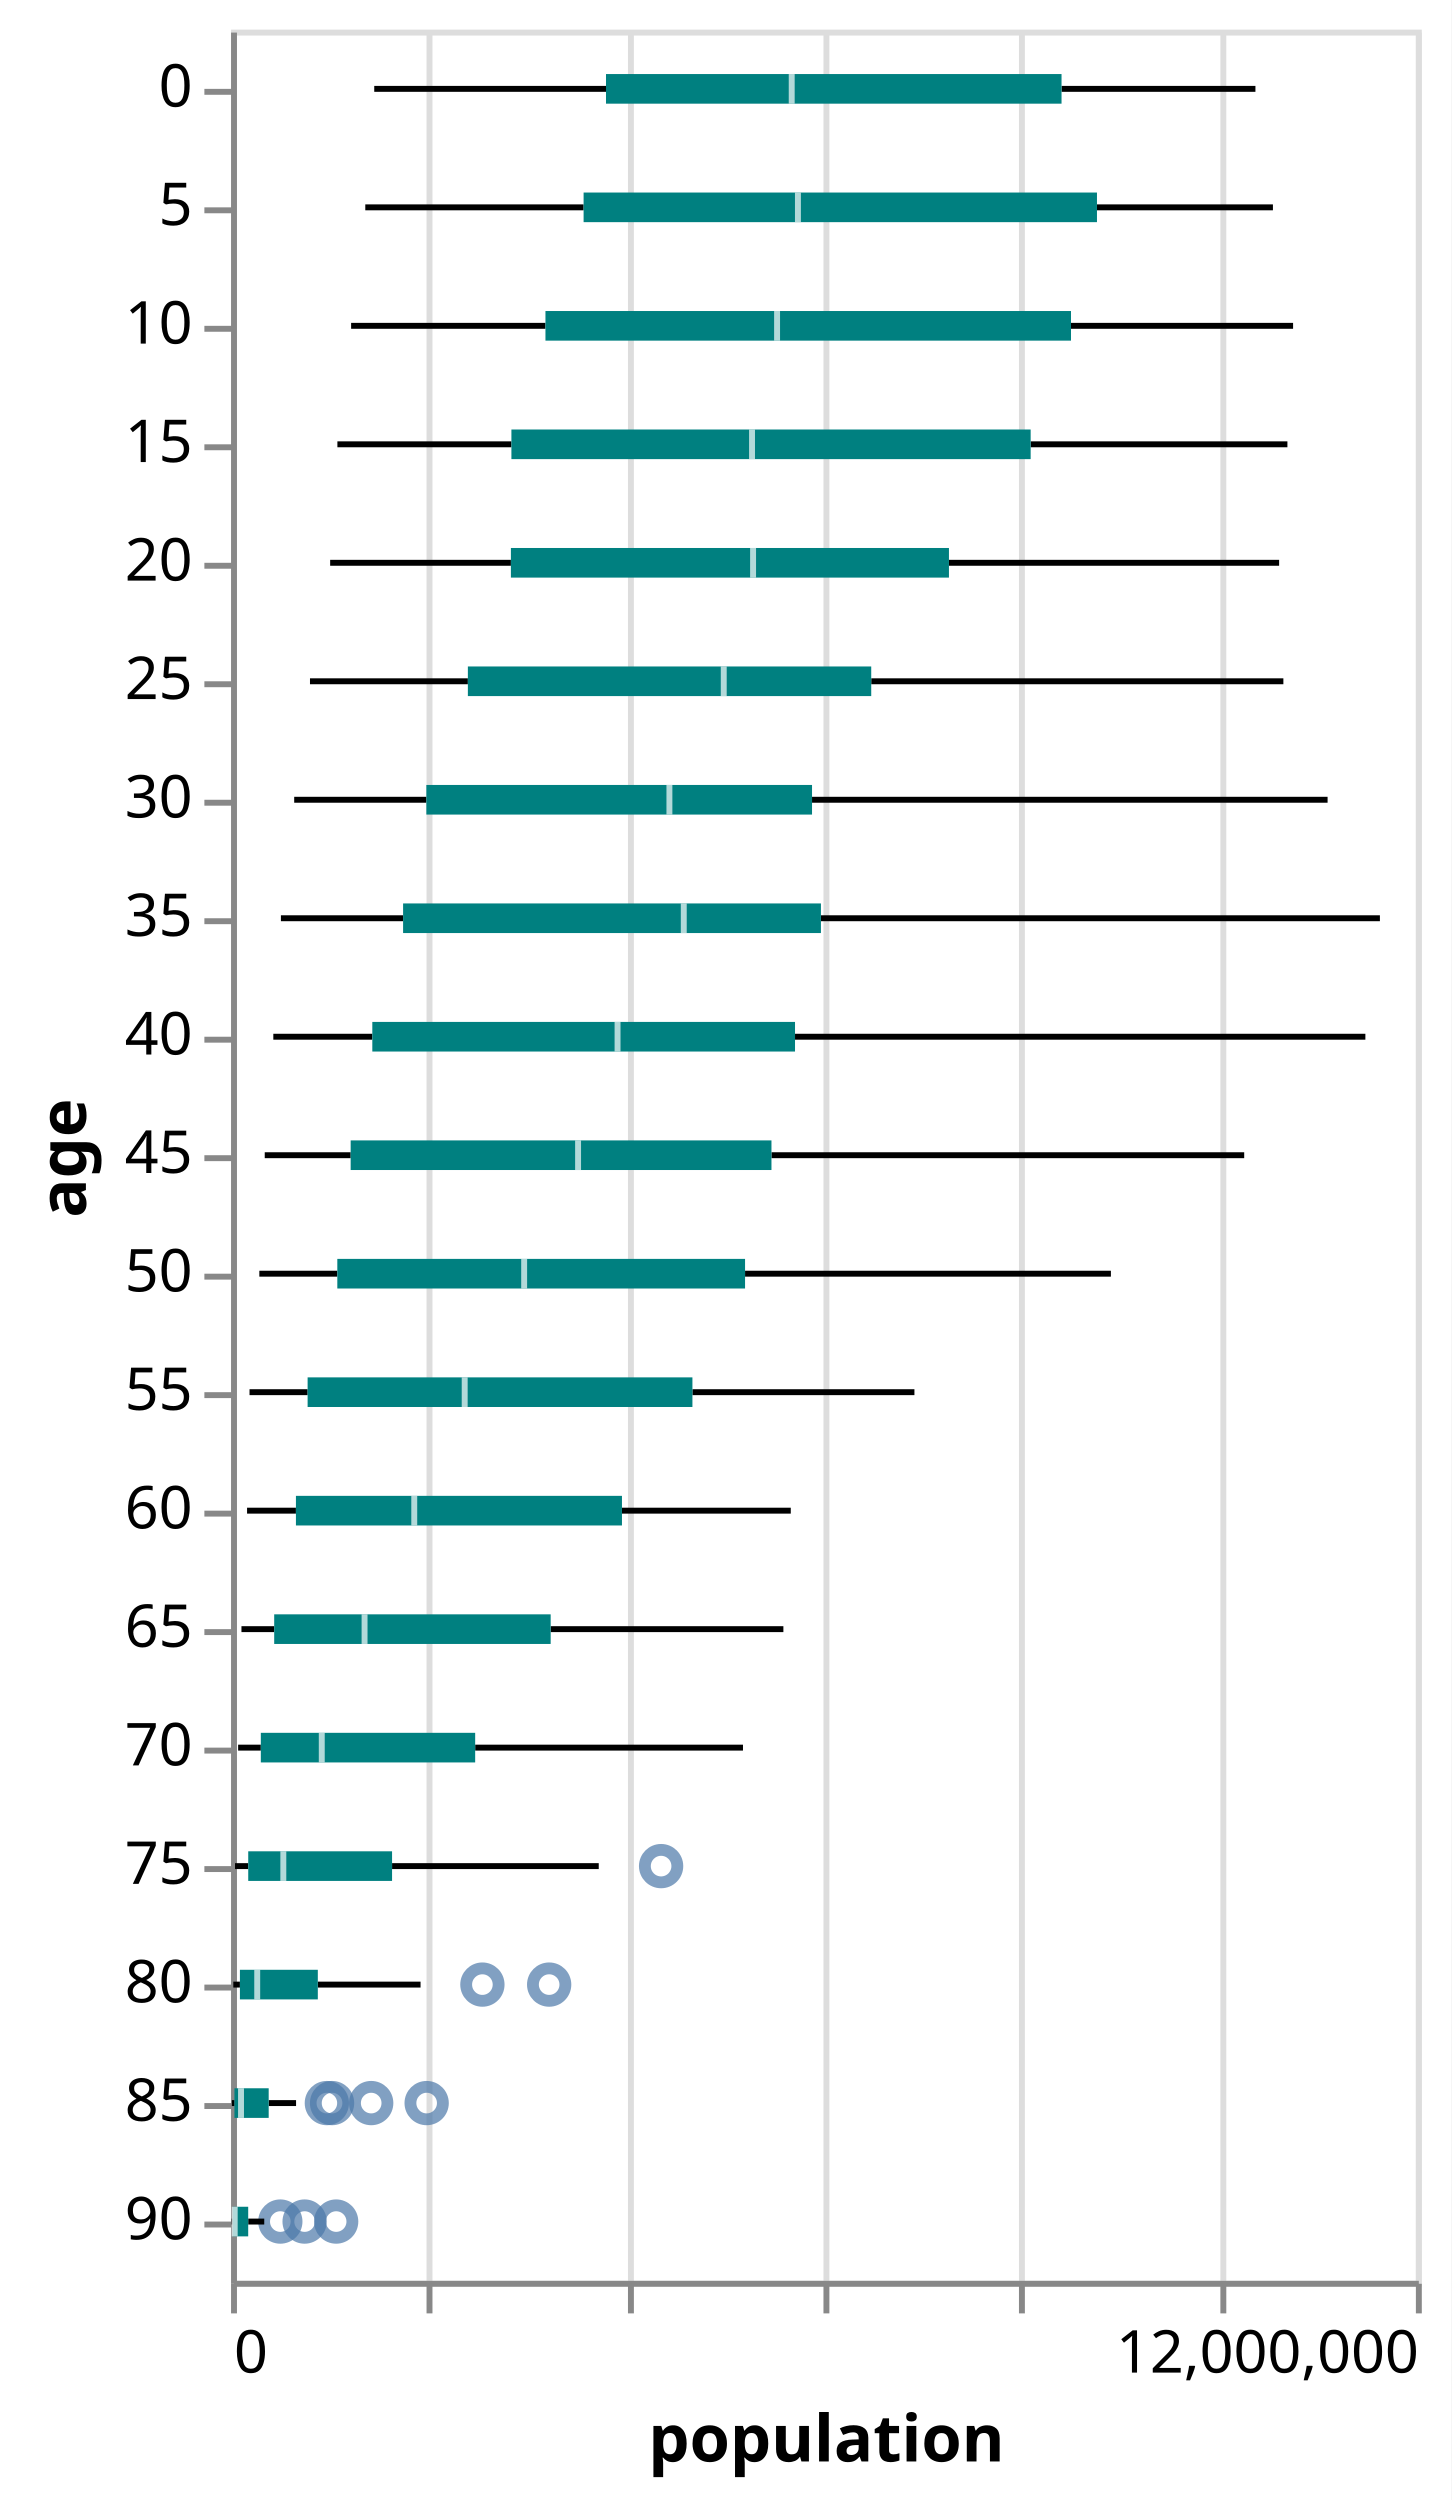
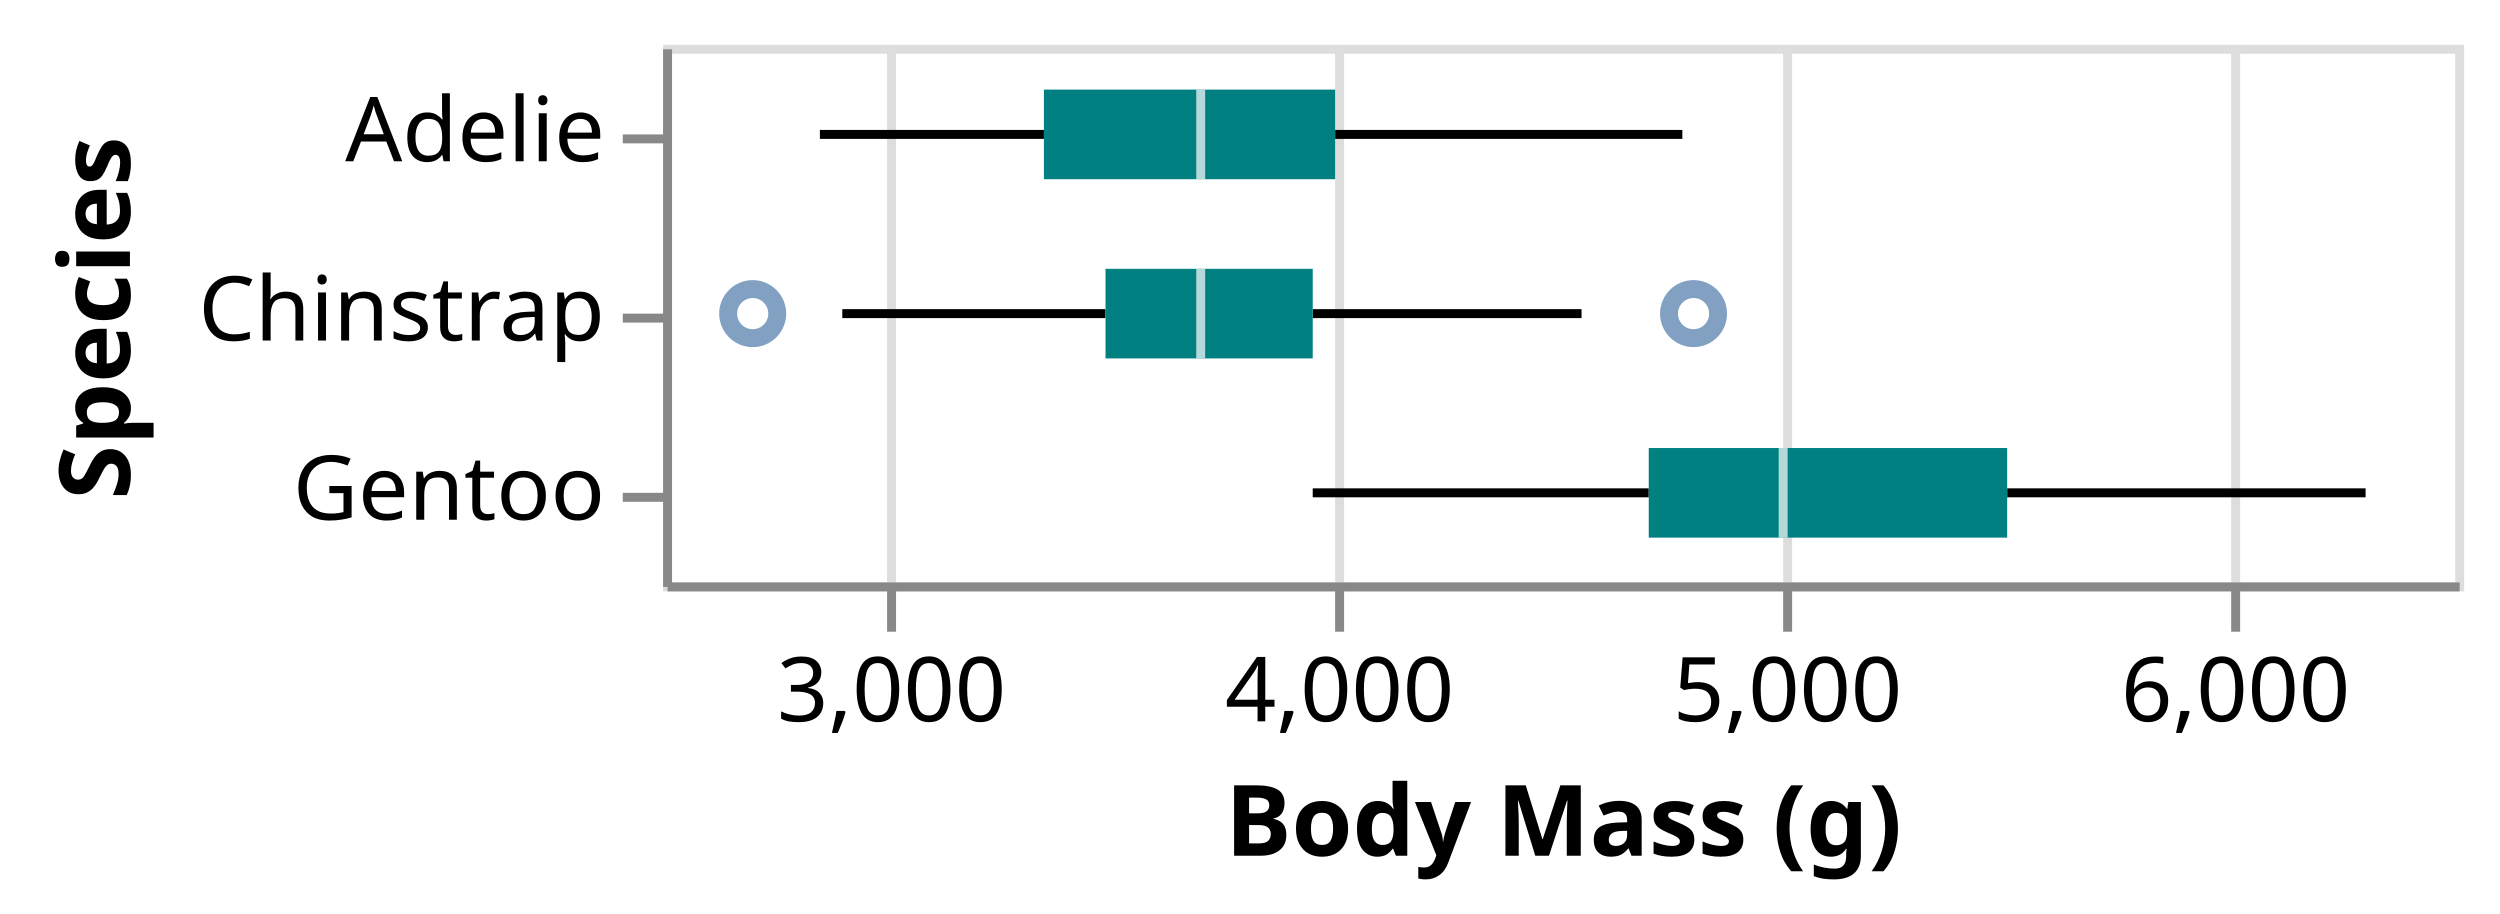
- <svg xmlns="http://www.w3.org/2000/svg" class="marks" width="245" height="422" viewBox="0 0 245 422" version="1.1">
-   <rect width="245" height="422" fill="white" />
-   <g fill="none" stroke-miterlimit="10" transform="translate(39,5)">
+ <svg xmlns="http://www.w3.org/2000/svg" class="marks" width="279" height="102" viewBox="0 0 279 102" version="1.1">
+   <rect width="279" height="102" fill="white" />
+   <g fill="none" stroke-miterlimit="10" transform="translate(74,5)">
    <g class="mark-group role-frame root" role="graphics-object" aria-roledescription="group mark container">
      <g transform="translate(0,0)">
-         <path class="background" aria-hidden="true" d="M0.5,0.5h200v380h-200Z" stroke="#ddd" />
+         <path class="background" aria-hidden="true" d="M0.5,0.5h200v60h-200Z" stroke="#ddd" />
        <g>
          <g class="mark-group role-axis" aria-hidden="true">
-             <g transform="translate(0.5,380.5)">
+             <g transform="translate(0.5,60.5)">
              <path class="background" aria-hidden="true" d="M0,0h0v0h0Z" pointer-events="none" />
              <g>
                <g class="mark-rule role-axis-grid" pointer-events="none">
-                   <line transform="translate(0,0)" x2="0" y2="-380" stroke="#ddd" stroke-width="1" opacity="1" />
-                   <line transform="translate(33,0)" x2="0" y2="-380" stroke="#ddd" stroke-width="1" opacity="1" />
-                   <line transform="translate(67,0)" x2="0" y2="-380" stroke="#ddd" stroke-width="1" opacity="1" />
-                   <line transform="translate(100,0)" x2="0" y2="-380" stroke="#ddd" stroke-width="1" opacity="1" />
-                   <line transform="translate(133,0)" x2="0" y2="-380" stroke="#ddd" stroke-width="1" opacity="1" />
-                   <line transform="translate(167,0)" x2="0" y2="-380" stroke="#ddd" stroke-width="1" opacity="1" />
-                   <line transform="translate(200,0)" x2="0" y2="-380" stroke="#ddd" stroke-width="1" opacity="1" />
+                   <line transform="translate(25,0)" x2="0" y2="-60" stroke="#ddd" stroke-width="1" opacity="1" />
+                   <line transform="translate(75,0)" x2="0" y2="-60" stroke="#ddd" stroke-width="1" opacity="1" />
+                   <line transform="translate(125,0)" x2="0" y2="-60" stroke="#ddd" stroke-width="1" opacity="1" />
+                   <line transform="translate(175,0)" x2="0" y2="-60" stroke="#ddd" stroke-width="1" opacity="1" />
                </g>
              </g>
              <path class="foreground" aria-hidden="true" d="" pointer-events="none" display="none" />
            </g>
          </g>
-           <g class="mark-group role-axis" role="graphics-symbol" aria-roledescription="axis" aria-label="X-axis titled 'population' for a linear scale with values from 0 to 12,000,000">
-             <g transform="translate(0.5,380.5)">
+           <g class="mark-group role-axis" role="graphics-symbol" aria-roledescription="axis" aria-label="X-axis titled 'Body Mass (g)' for a linear scale with values from 2,500 to 6,500">
+             <g transform="translate(0.5,60.5)">
              <path class="background" aria-hidden="true" d="M0,0h0v0h0Z" pointer-events="none" />
              <g>
                <g class="mark-rule role-axis-tick" pointer-events="none">
-                   <line transform="translate(0,0)" x2="0" y2="5" stroke="#888" stroke-width="1" opacity="1" />
-                   <line transform="translate(33,0)" x2="0" y2="5" stroke="#888" stroke-width="1" opacity="1" />
-                   <line transform="translate(67,0)" x2="0" y2="5" stroke="#888" stroke-width="1" opacity="1" />
-                   <line transform="translate(100,0)" x2="0" y2="5" stroke="#888" stroke-width="1" opacity="1" />
-                   <line transform="translate(133,0)" x2="0" y2="5" stroke="#888" stroke-width="1" opacity="1" />
-                   <line transform="translate(167,0)" x2="0" y2="5" stroke="#888" stroke-width="1" opacity="1" />
-                   <line transform="translate(200,0)" x2="0" y2="5" stroke="#888" stroke-width="1" opacity="1" />
+                   <line transform="translate(25,0)" x2="0" y2="5" stroke="#888" stroke-width="1" opacity="1" />
+                   <line transform="translate(75,0)" x2="0" y2="5" stroke="#888" stroke-width="1" opacity="1" />
+                   <line transform="translate(125,0)" x2="0" y2="5" stroke="#888" stroke-width="1" opacity="1" />
+                   <line transform="translate(175,0)" x2="0" y2="5" stroke="#888" stroke-width="1" opacity="1" />
                </g>
                <g class="mark-text role-axis-label" pointer-events="none">
-                   <text text-anchor="start" transform="translate(0,15)" font-family="sans-serif" font-size="10px" fill="#000" opacity="1">0</text>
-                   <text text-anchor="middle" transform="translate(33.33333,15)" font-family="sans-serif" font-size="10px" fill="#000" opacity="0">2,000,000</text>
-                   <text text-anchor="middle" transform="translate(66.66667,15)" font-family="sans-serif" font-size="10px" fill="#000" opacity="0">4,000,000</text>
-                   <text text-anchor="middle" transform="translate(100,15)" font-family="sans-serif" font-size="10px" fill="#000" opacity="0">6,000,000</text>
-                   <text text-anchor="middle" transform="translate(133.3333,15)" font-family="sans-serif" font-size="10px" fill="#000" opacity="0">8,000,000</text>
-                   <text text-anchor="middle" transform="translate(166.6667,15)" font-family="sans-serif" font-size="10px" fill="#000" opacity="0">10,000,000</text>
-                   <text text-anchor="end" transform="translate(200,15)" font-family="sans-serif" font-size="10px" fill="#000" opacity="1">12,000,000</text>
+                   <text text-anchor="middle" transform="translate(25,15)" font-family="sans-serif" font-size="10px" fill="#000" opacity="1">3,000</text>
+                   <text text-anchor="middle" transform="translate(75,15)" font-family="sans-serif" font-size="10px" fill="#000" opacity="1">4,000</text>
+                   <text text-anchor="middle" transform="translate(125,15)" font-family="sans-serif" font-size="10px" fill="#000" opacity="1">5,000</text>
+                   <text text-anchor="middle" transform="translate(175,15)" font-family="sans-serif" font-size="10px" fill="#000" opacity="1">6,000</text>
                </g>
                <g class="mark-rule role-axis-domain" pointer-events="none">
                  <line transform="translate(0,0)" x2="200" y2="0" stroke="#888" stroke-width="1" opacity="1" />
                </g>
                <g class="mark-text role-axis-title" pointer-events="none">
-                   <text text-anchor="middle" transform="translate(100,30)" font-family="sans-serif" font-size="11px" font-weight="bold" fill="#000" opacity="1">population</text>
+                   <text text-anchor="middle" transform="translate(100,30)" font-family="sans-serif" font-size="11px" font-weight="bold" fill="#000" opacity="1">Body Mass (g)</text>
                </g>
              </g>
              <path class="foreground" aria-hidden="true" d="" pointer-events="none" display="none" />
            </g>
          </g>
-           <g class="mark-group role-axis" role="graphics-symbol" aria-roledescription="axis" aria-label="Y-axis titled 'age' for a discrete scale with 19 values: 0, 5, 10, 15, 20, ending with 90">
+           <g class="mark-group role-axis" role="graphics-symbol" aria-roledescription="axis" aria-label="Y-axis titled 'Species' for a discrete scale with 3 values: Adelie, Chinstrap, Gentoo">
            <g transform="translate(0.5,0.5)">
              <path class="background" aria-hidden="true" d="M0,0h0v0h0Z" pointer-events="none" />
              <g>
                <g class="mark-rule role-axis-tick" pointer-events="none">
                  <line transform="translate(0,10)" x2="-5" y2="0" stroke="#888" stroke-width="1" opacity="1" />
                  <line transform="translate(0,30)" x2="-5" y2="0" stroke="#888" stroke-width="1" opacity="1" />
                  <line transform="translate(0,50)" x2="-5" y2="0" stroke="#888" stroke-width="1" opacity="1" />
-                   <line transform="translate(0,70)" x2="-5" y2="0" stroke="#888" stroke-width="1" opacity="1" />
-                   <line transform="translate(0,90)" x2="-5" y2="0" stroke="#888" stroke-width="1" opacity="1" />
-                   <line transform="translate(0,110)" x2="-5" y2="0" stroke="#888" stroke-width="1" opacity="1" />
-                   <line transform="translate(0,130)" x2="-5" y2="0" stroke="#888" stroke-width="1" opacity="1" />
-                   <line transform="translate(0,150)" x2="-5" y2="0" stroke="#888" stroke-width="1" opacity="1" />
-                   <line transform="translate(0,170)" x2="-5" y2="0" stroke="#888" stroke-width="1" opacity="1" />
-                   <line transform="translate(0,190)" x2="-5" y2="0" stroke="#888" stroke-width="1" opacity="1" />
-                   <line transform="translate(0,210)" x2="-5" y2="0" stroke="#888" stroke-width="1" opacity="1" />
-                   <line transform="translate(0,230)" x2="-5" y2="0" stroke="#888" stroke-width="1" opacity="1" />
-                   <line transform="translate(0,250)" x2="-5" y2="0" stroke="#888" stroke-width="1" opacity="1" />
-                   <line transform="translate(0,270)" x2="-5" y2="0" stroke="#888" stroke-width="1" opacity="1" />
-                   <line transform="translate(0,290)" x2="-5" y2="0" stroke="#888" stroke-width="1" opacity="1" />
-                   <line transform="translate(0,310)" x2="-5" y2="0" stroke="#888" stroke-width="1" opacity="1" />
-                   <line transform="translate(0,330)" x2="-5" y2="0" stroke="#888" stroke-width="1" opacity="1" />
-                   <line transform="translate(0,350)" x2="-5" y2="0" stroke="#888" stroke-width="1" opacity="1" />
-                   <line transform="translate(0,370)" x2="-5" y2="0" stroke="#888" stroke-width="1" opacity="1" />
                </g>
                <g class="mark-text role-axis-label" pointer-events="none">
-                   <text text-anchor="end" transform="translate(-7,12.5)" font-family="sans-serif" font-size="10px" fill="#000" opacity="1">0</text>
-                   <text text-anchor="end" transform="translate(-7,32.5)" font-family="sans-serif" font-size="10px" fill="#000" opacity="1">5</text>
-                   <text text-anchor="end" transform="translate(-7,52.5)" font-family="sans-serif" font-size="10px" fill="#000" opacity="1">10</text>
-                   <text text-anchor="end" transform="translate(-7,72.5)" font-family="sans-serif" font-size="10px" fill="#000" opacity="1">15</text>
-                   <text text-anchor="end" transform="translate(-7,92.5)" font-family="sans-serif" font-size="10px" fill="#000" opacity="1">20</text>
-                   <text text-anchor="end" transform="translate(-7,112.5)" font-family="sans-serif" font-size="10px" fill="#000" opacity="1">25</text>
-                   <text text-anchor="end" transform="translate(-7,132.5)" font-family="sans-serif" font-size="10px" fill="#000" opacity="1">30</text>
-                   <text text-anchor="end" transform="translate(-7,152.5)" font-family="sans-serif" font-size="10px" fill="#000" opacity="1">35</text>
-                   <text text-anchor="end" transform="translate(-7,172.5)" font-family="sans-serif" font-size="10px" fill="#000" opacity="1">40</text>
-                   <text text-anchor="end" transform="translate(-7,192.5)" font-family="sans-serif" font-size="10px" fill="#000" opacity="1">45</text>
-                   <text text-anchor="end" transform="translate(-7,212.5)" font-family="sans-serif" font-size="10px" fill="#000" opacity="1">50</text>
-                   <text text-anchor="end" transform="translate(-7,232.5)" font-family="sans-serif" font-size="10px" fill="#000" opacity="1">55</text>
-                   <text text-anchor="end" transform="translate(-7,252.5)" font-family="sans-serif" font-size="10px" fill="#000" opacity="1">60</text>
-                   <text text-anchor="end" transform="translate(-7,272.5)" font-family="sans-serif" font-size="10px" fill="#000" opacity="1">65</text>
-                   <text text-anchor="end" transform="translate(-7,292.5)" font-family="sans-serif" font-size="10px" fill="#000" opacity="1">70</text>
-                   <text text-anchor="end" transform="translate(-7,312.5)" font-family="sans-serif" font-size="10px" fill="#000" opacity="1">75</text>
-                   <text text-anchor="end" transform="translate(-7,332.5)" font-family="sans-serif" font-size="10px" fill="#000" opacity="1">80</text>
-                   <text text-anchor="end" transform="translate(-7,352.5)" font-family="sans-serif" font-size="10px" fill="#000" opacity="1">85</text>
-                   <text text-anchor="end" transform="translate(-7,372.5)" font-family="sans-serif" font-size="10px" fill="#000" opacity="1">90</text>
+                   <text text-anchor="end" transform="translate(-7,12.5)" font-family="sans-serif" font-size="10px" fill="#000" opacity="1">Adelie</text>
+                   <text text-anchor="end" transform="translate(-7,32.5)" font-family="sans-serif" font-size="10px" fill="#000" opacity="1">Chinstrap</text>
+                   <text text-anchor="end" transform="translate(-7,52.5)" font-family="sans-serif" font-size="10px" fill="#000" opacity="1">Gentoo</text>
                </g>
                <g class="mark-rule role-axis-domain" pointer-events="none">
-                   <line transform="translate(0,0)" x2="0" y2="380" stroke="#888" stroke-width="1" opacity="1" />
+                   <line transform="translate(0,0)" x2="0" y2="60" stroke="#888" stroke-width="1" opacity="1" />
                </g>
                <g class="mark-text role-axis-title" pointer-events="none">
-                   <text text-anchor="middle" transform="translate(-23,190) rotate(-90) translate(0,-2)" font-family="sans-serif" font-size="11px" font-weight="bold" fill="#000" opacity="1">age</text>
+                   <text text-anchor="middle" transform="translate(-58,30) rotate(-90) translate(0,-2)" font-family="sans-serif" font-size="11px" font-weight="bold" fill="#000" opacity="1">Species</text>
                </g>
              </g>
              <path class="foreground" aria-hidden="true" d="" pointer-events="none" display="none" />
            </g>
          </g>
          <g class="mark-symbol role-mark layer_0_layer_0_marks" role="graphics-object" aria-roledescription="symbol mark container">
-             <path aria-label="population: 1023115; age: 85" role="graphics-symbol" aria-roledescription="point" transform="translate(17.05192,350)" d="M2.739,0A2.739,2.739,0,1,1,-2.739,0A2.739,2.739,0,1,1,2.739,0" stroke="#4c78a8" stroke-width="2" opacity="0.7" />
-             <path aria-label="population: 499046; age: 90" role="graphics-symbol" aria-roledescription="point" transform="translate(8.317433,370)" d="M2.739,0A2.739,2.739,0,1,1,-2.739,0A2.739,2.739,0,1,1,2.739,0" stroke="#4c78a8" stroke-width="2" opacity="0.7" />
-             <path aria-label="population: 2545730; age: 80" role="graphics-symbol" aria-roledescription="point" transform="translate(42.42883,330)" d="M2.739,0A2.739,2.739,0,1,1,-2.739,0A2.739,2.739,0,1,1,2.739,0" stroke="#4c78a8" stroke-width="2" opacity="0.7" />
-             <path aria-label="population: 1419494; age: 85" role="graphics-symbol" aria-roledescription="point" transform="translate(23.65823,350)" d="M2.739,0A2.739,2.739,0,1,1,-2.739,0A2.739,2.739,0,1,1,2.739,0" stroke="#4c78a8" stroke-width="2" opacity="0.7" />
-             <path aria-label="population: 745146; age: 90" role="graphics-symbol" aria-roledescription="point" transform="translate(12.4191,370)" d="M2.739,0A2.739,2.739,0,1,1,-2.739,0A2.739,2.739,0,1,1,2.739,0" stroke="#4c78a8" stroke-width="2" opacity="0.7" />
-             <path aria-label="population: 4355644; age: 75" role="graphics-symbol" aria-roledescription="point" transform="translate(72.59407,310)" d="M2.739,0A2.739,2.739,0,1,1,-2.739,0A2.739,2.739,0,1,1,2.739,0" stroke="#4c78a8" stroke-width="2" opacity="0.7" />
-             <path aria-label="population: 3221898; age: 80" role="graphics-symbol" aria-roledescription="point" transform="translate(53.6983,330)" d="M2.739,0A2.739,2.739,0,1,1,-2.739,0A2.739,2.739,0,1,1,2.739,0" stroke="#4c78a8" stroke-width="2" opacity="0.7" />
-             <path aria-label="population: 970357; age: 85" role="graphics-symbol" aria-roledescription="point" transform="translate(16.17262,350)" d="M2.739,0A2.739,2.739,0,1,1,-2.739,0A2.739,2.739,0,1,1,2.739,0" stroke="#4c78a8" stroke-width="2" opacity="0.7" />
-             <path aria-label="population: 1981156; age: 85" role="graphics-symbol" aria-roledescription="point" transform="translate(33.01927,350)" d="M2.739,0A2.739,2.739,0,1,1,-2.739,0A2.739,2.739,0,1,1,2.739,0" stroke="#4c78a8" stroke-width="2" opacity="0.7" />
-             <path aria-label="population: 1064581; age: 90" role="graphics-symbol" aria-roledescription="point" transform="translate(17.74302,370)" d="M2.739,0A2.739,2.739,0,1,1,-2.739,0A2.739,2.739,0,1,1,2.739,0" stroke="#4c78a8" stroke-width="2" opacity="0.7" />
+             <path aria-label="Body Mass (g): 4800; Species: Chinstrap" role="graphics-symbol" aria-roledescription="point" transform="translate(115,30)" d="M2.739,0A2.739,2.739,0,1,1,-2.739,0A2.739,2.739,0,1,1,2.739,0" stroke="#4c78a8" stroke-width="2" opacity="0.7" />
+             <path aria-label="Body Mass (g): 2700; Species: Chinstrap" role="graphics-symbol" aria-roledescription="point" transform="translate(10,30)" d="M2.739,0A2.739,2.739,0,1,1,-2.739,0A2.739,2.739,0,1,1,2.739,0" stroke="#4c78a8" stroke-width="2" opacity="0.7" />
          </g>
          <g class="mark-rule role-mark layer_0_layer_1_layer_0_marks" aria-hidden="true">
-             <line transform="translate(24.17293,10)" x2="39.119" y2="0" stroke="black" />
-             <line transform="translate(22.66113,30)" x2="36.851" y2="0" stroke="black" />
-             <line transform="translate(20.26857,50)" x2="32.804" y2="0" stroke="black" />
-             <line transform="translate(17.95222,70)" x2="29.374" y2="0" stroke="black" />
-             <line transform="translate(16.73068,90)" x2="30.508" y2="0" stroke="black" />
-             <line transform="translate(13.3247,110)" x2="26.651" y2="0" stroke="black" />
-             <line transform="translate(10.6606,130)" x2="22.308" y2="0" stroke="black" />
-             <line transform="translate(8.416867,150)" x2="20.625" y2="0" stroke="black" />
-             <line transform="translate(7.136417,170)" x2="16.711" y2="0" stroke="black" />
-             <line transform="translate(5.687567,190)" x2="14.504" y2="0" stroke="black" />
-             <line transform="translate(4.776333,210)" x2="13.163" y2="0" stroke="black" />
-             <line transform="translate(3.120133,230)" x2="9.805" y2="0" stroke="black" />
-             <line transform="translate(2.703933,250)" x2="8.248" y2="0" stroke="black" />
-             <line transform="translate(1.7589,270)" x2="5.526" y2="0" stroke="black" />
-             <line transform="translate(1.196033,290)" x2="3.83" y2="0" stroke="black" />
-             <line transform="translate(0.6704833,310)" x2="2.231" y2="0" stroke="black" />
-             <line transform="translate(0.3824833,330)" x2="1.115" y2="0" stroke="black" />
-             <line transform="translate(0.1364333,350)" x2="0.437" y2="0" stroke="black" />
-             <line transform="translate(0.08765,370)" x2="0.166" y2="0" stroke="black" />
+             <line transform="translate(17.5,10)" x2="25" y2="0" stroke="black" />
+             <line transform="translate(20,30)" x2="29.375" y2="0" stroke="black" />
+             <line transform="translate(72.5,50)" x2="37.5" y2="0" stroke="black" />
          </g>
          <g class="mark-rule role-mark layer_0_layer_1_layer_1_marks" aria-hidden="true">
-             <line transform="translate(140.1874,10)" x2="32.729" y2="0" stroke="black" />
-             <line transform="translate(146.1691,30)" x2="29.7" y2="0" stroke="black" />
-             <line transform="translate(141.7849,50)" x2="37.488" y2="0" stroke="black" />
-             <line transform="translate(134.9745,70)" x2="43.34" y2="0" stroke="black" />
-             <line transform="translate(121.1817,90)" x2="55.734" y2="0" stroke="black" />
-             <line transform="translate(108.0635,110)" x2="69.57" y2="0" stroke="black" />
-             <line transform="translate(98.07073,130)" x2="87.025" y2="0" stroke="black" />
-             <line transform="translate(99.57171,150)" x2="94.356" y2="0" stroke="black" />
-             <line transform="translate(95.19901,170)" x2="96.277" y2="0" stroke="black" />
-             <line transform="translate(91.22392,190)" x2="79.797" y2="0" stroke="black" />
-             <line transform="translate(86.76575,210)" x2="61.753" y2="0" stroke="black" />
-             <line transform="translate(77.88171,230)" x2="37.473" y2="0" stroke="black" />
-             <line transform="translate(65.98653,250)" x2="28.496" y2="0" stroke="black" />
-             <line transform="translate(53.95293,270)" x2="39.282" y2="0" stroke="black" />
-             <line transform="translate(41.20943,290)" x2="45.205" y2="0" stroke="black" />
-             <line transform="translate(27.18076,310)" x2="34.886" y2="0" stroke="black" />
-             <line transform="translate(14.64757,330)" x2="17.341" y2="0" stroke="black" />
-             <line transform="translate(6.353496,350)" x2="4.622" y2="0" stroke="black" />
-             <line transform="translate(2.897,370)" x2="2.708" y2="0" stroke="black" />
+             <line transform="translate(75,10)" x2="38.75" y2="0" stroke="black" />
+             <line transform="translate(72.5,30)" x2="30" y2="0" stroke="black" />
+             <line transform="translate(150,50)" x2="40" y2="0" stroke="black" />
          </g>
          <g class="mark-rect role-mark layer_1_layer_0_marks" aria-hidden="true">
-             <path d="M63.292,7.5h76.895v5h-76.895Z" fill="teal" />
-             <path d="M59.512,27.5h86.657v5h-86.657Z" fill="teal" />
-             <path d="M53.073,47.5h88.712v5h-88.712Z" fill="teal" />
-             <path d="M47.326,67.5h87.648v5h-87.648Z" fill="teal" />
-             <path d="M47.239,87.5h73.943v5h-73.943Z" fill="teal" />
-             <path d="M39.976,107.5h68.088v5h-68.088Z" fill="teal" />
-             <path d="M32.969,127.5h65.102v5h-65.102Z" fill="teal" />
-             <path d="M29.042,147.5h70.53v5h-70.53Z" fill="teal" />
-             <path d="M23.847,167.5h71.352v5h-71.352Z" fill="teal" />
-             <path d="M20.191,187.5h71.032v5h-71.032Z" fill="teal" />
-             <path d="M17.939,207.5h68.826v5h-68.826Z" fill="teal" />
-             <path d="M12.925,227.5h64.956v5h-64.956Z" fill="teal" />
-             <path d="M10.952,247.5h55.035v5h-55.035Z" fill="teal" />
-             <path d="M7.285,267.5h46.668v5h-46.668Z" fill="teal" />
-             <path d="M5.026,287.5h36.183v5h-36.183Z" fill="teal" />
-             <path d="M2.902,307.5h24.279v5h-24.279Z" fill="teal" />
-             <path d="M1.497,327.5h13.15v5h-13.15Z" fill="teal" />
-             <path d="M0.574,347.5h5.78v5h-5.78Z" fill="teal" />
-             <path d="M0.254,367.5h2.643v5h-2.643Z" fill="teal" />
+             <path d="M42.5,5h32.5v10h-32.5Z" fill="teal" />
+             <path d="M49.375,25h23.125v10h-23.125Z" fill="teal" />
+             <path d="M110,45h40v10h-40Z" fill="teal" />
          </g>
          <g class="mark-rect role-mark layer_1_layer_1_marks" role="graphics-object" aria-roledescription="rect mark container">
-             <path aria-label="population: 5678387; age: 0; Max of people: 10374975; Q3 of people: 8411246.25; Median of people: 5678387; Q1 of people: 3797545.5; Min of people: 1450376" role="graphics-symbol" aria-roledescription="box" d="M94.14,7.5h1v5h-1Z" fill="white" opacity="0.7" />
-             <path aria-label="population: 5741484; age: 5; Max of people: 10552146; Q3 of people: 8770148.75; Median of people: 5741484; Q1 of people: 3570748; Min of people: 1359668" role="graphics-symbol" aria-roledescription="box" d="M95.191,27.5h1v5h-1Z" fill="white" opacity="0.7" />
-             <path aria-label="population: 5530289.5; age: 10; Max of people: 10756403; Q3 of people: 8507096; Median of people: 5530289.5; Q1 of people: 3184380.25; Min of people: 1216114" role="graphics-symbol" aria-roledescription="box" d="M91.671,47.5h1v5h-1Z" fill="white" opacity="0.7" />
-             <path aria-label="population: 5276435.5; age: 15; Max of people: 10698856; Q3 of people: 8098468.75; Median of people: 5276435.5; Q1 of people: 2839575; Min of people: 1077133" role="graphics-symbol" aria-roledescription="box" d="M87.441,67.5h1v5h-1Z" fill="white" opacity="0.7" />
-             <path aria-label="population: 5287188; age: 20; Max of people: 10614947; Q3 of people: 7270902; Median of people: 5287188; Q1 of people: 2834344.5; Min of people: 1003841" role="graphics-symbol" aria-roledescription="box" d="M87.62,87.5h1v5h-1Z" fill="white" opacity="0.7" />
-             <path aria-label="population: 4990041; age: 25; Max of people: 10658027; Q3 of people: 6483808.75; Median of people: 4990041; Q1 of people: 2398558.75; Min of people: 799482" role="graphics-symbol" aria-roledescription="box" d="M82.667,107.5h1v5h-1Z" fill="white" opacity="0.7" />
-             <path aria-label="population: 4439810.5; age: 30; Max of people: 11105750; Q3 of people: 5884243.75; Median of people: 4439810.5; Q1 of people: 1978123.75; Min of people: 639636" role="graphics-symbol" aria-roledescription="box" d="M73.497,127.5h1v5h-1Z" fill="white" opacity="0.7" />
-             <path aria-label="population: 4585153.5; age: 35; Max of people: 11635647; Q3 of people: 5974302.5; Median of people: 4585153.5; Q1 of people: 1742513.25; Min of people: 505012" role="graphics-symbol" aria-roledescription="box" d="M75.919,147.5h1v5h-1Z" fill="white" opacity="0.7" />
-             <path aria-label="population: 3914580.5; age: 40; Max of people: 11488578; Q3 of people: 5711940.5; Median of people: 3914580.5; Q1 of people: 1430823; Min of people: 428185" role="graphics-symbol" aria-roledescription="box" d="M64.743,167.5h1v5h-1Z" fill="white" opacity="0.7" />
-             <path aria-label="population: 3514855; age: 45; Max of people: 10261253; Q3 of people: 5473435.5; Median of people: 3514855; Q1 of people: 1211486; Min of people: 341254" role="graphics-symbol" aria-roledescription="box" d="M58.081,187.5h1v5h-1Z" fill="white" opacity="0.7" />
-             <path aria-label="population: 2968649.5; age: 50; Max of people: 8911133; Q3 of people: 5205945; Median of people: 2968649.5; Q1 of people: 1076358.25; Min of people: 286580" role="graphics-symbol" aria-roledescription="box" d="M48.977,207.5h1v5h-1Z" fill="white" opacity="0.7" />
-             <path aria-label="population: 2366345.5; age: 55; Max of people: 6921268; Q3 of people: 4672902.75; Median of people: 2366345.5; Q1 of people: 775518.25; Min of people: 187208" role="graphics-symbol" aria-roledescription="box" d="M38.939,227.5h1v5h-1Z" fill="white" opacity="0.7" />
-             <path aria-label="population: 1855539.5; age: 60; Max of people: 5668961; Q3 of people: 3959192; Median of people: 1855539.5; Q1 of people: 657100.5; Min of people: 162236" role="graphics-symbol" aria-roledescription="box" d="M30.426,247.5h1v5h-1Z" fill="white" opacity="0.7" />
-             <path aria-label="population: 1352293.5; age: 65; Max of people: 5594108; Q3 of people: 3237175.75; Median of people: 1352293.5; Q1 of people: 437101.5; Min of people: 105534" role="graphics-symbol" aria-roledescription="box" d="M22.038,267.5h1v5h-1Z" fill="white" opacity="0.7" />
-             <path aria-label="population: 918777; age: 70; Max of people: 5184855; Q3 of people: 2472565.75; Median of people: 918777; Q1 of people: 301568.25; Min of people: 71762" role="graphics-symbol" aria-roledescription="box" d="M14.813,287.5h1v5h-1Z" fill="white" opacity="0.7" />
-             <path aria-label="population: 529545.5; age: 75; Max of people: 4355644; Q3 of people: 1630845.5; Median of people: 529545.5; Q1 of people: 174104.5; Min of people: 40229" role="graphics-symbol" aria-roledescription="box" d="M8.326,307.5h1v5h-1Z" fill="white" opacity="0.7" />
-             <path aria-label="population: 265143.5; age: 80; Max of people: 3221898; Q3 of people: 878854.25; Median of people: 265143.5; Q1 of people: 89826.25; Min of people: 22949" role="graphics-symbol" aria-roledescription="box" d="M3.919,327.5h1v5h-1Z" fill="white" opacity="0.7" />
-             <path aria-label="population: 101019.5; age: 85; Max of people: 1981156; Q3 of people: 381209.75; Median of people: 101019.5; Q1 of people: 34422.25; Min of people: 8186" role="graphics-symbol" aria-roledescription="box" d="M1.184,347.5h1v5h-1Z" fill="white" opacity="0.7" />
-             <path aria-label="population: 37174; age: 90; Max of people: 1064581; Q3 of people: 173820; Median of people: 37174; Q1 of people: 15235.75; Min of people: 5259" role="graphics-symbol" aria-roledescription="box" d="M0.12,367.5h1v5h-1Z" fill="white" opacity="0.7" />
+             <path aria-label="Body Mass (g): 3700; Species: Adelie; Max of Body Mass (g): 4775; Q3 of Body Mass (g): 4000; Median of Body Mass (g): 3700; Q1 of Body Mass (g): 3350; Min of Body Mass (g): 2850" role="graphics-symbol" aria-roledescription="box" d="M59.5,5h1v10h-1Z" fill="white" opacity="0.7" />
+             <path aria-label="Body Mass (g): 3700; Species: Chinstrap; Max of Body Mass (g): 4800; Q3 of Body Mass (g): 3950; Median of Body Mass (g): 3700; Q1 of Body Mass (g): 3487.5; Min of Body Mass (g): 2700" role="graphics-symbol" aria-roledescription="box" d="M59.5,25h1v10h-1Z" fill="white" opacity="0.7" />
+             <path aria-label="Body Mass (g): 5000; Species: Gentoo; Max of Body Mass (g): 6300; Q3 of Body Mass (g): 5500; Median of Body Mass (g): 5000; Q1 of Body Mass (g): 4700; Min of Body Mass (g): 3950" role="graphics-symbol" aria-roledescription="box" d="M124.5,45h1v10h-1Z" fill="white" opacity="0.7" />
          </g>
        </g>
        <path class="foreground" aria-hidden="true" d="" display="none" />
      </g>
    </g>
  </g>
</svg>
